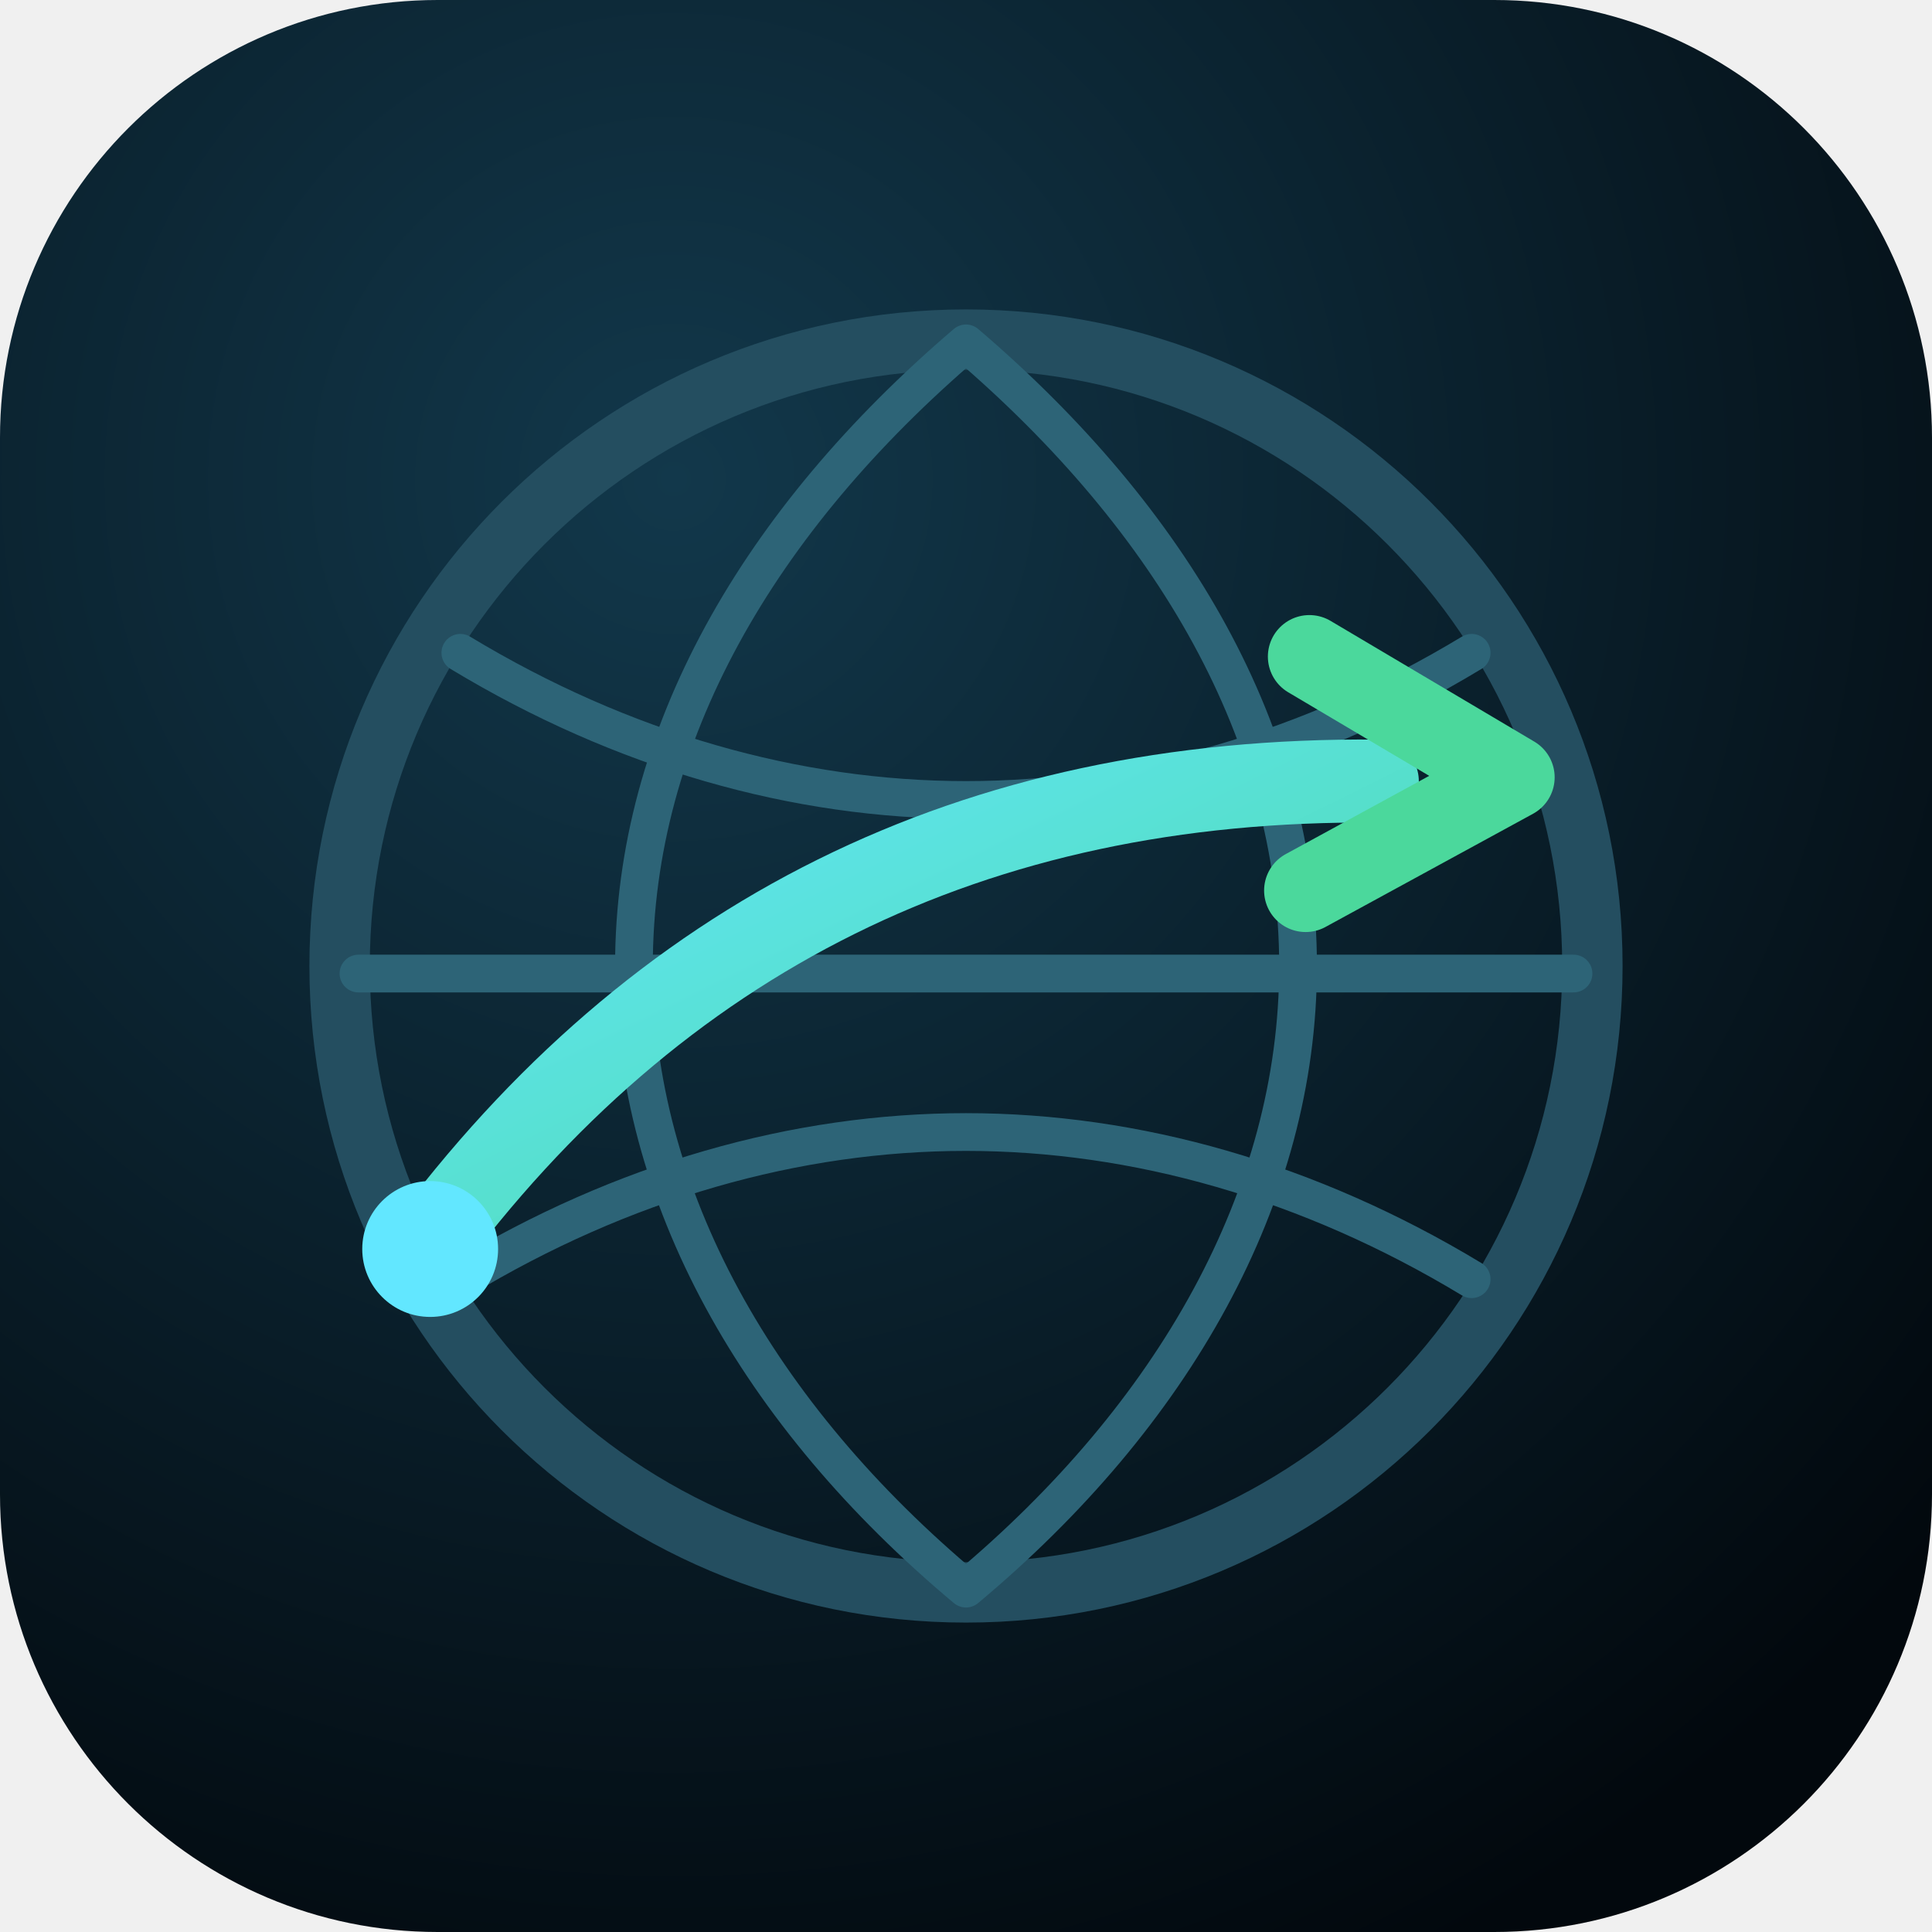
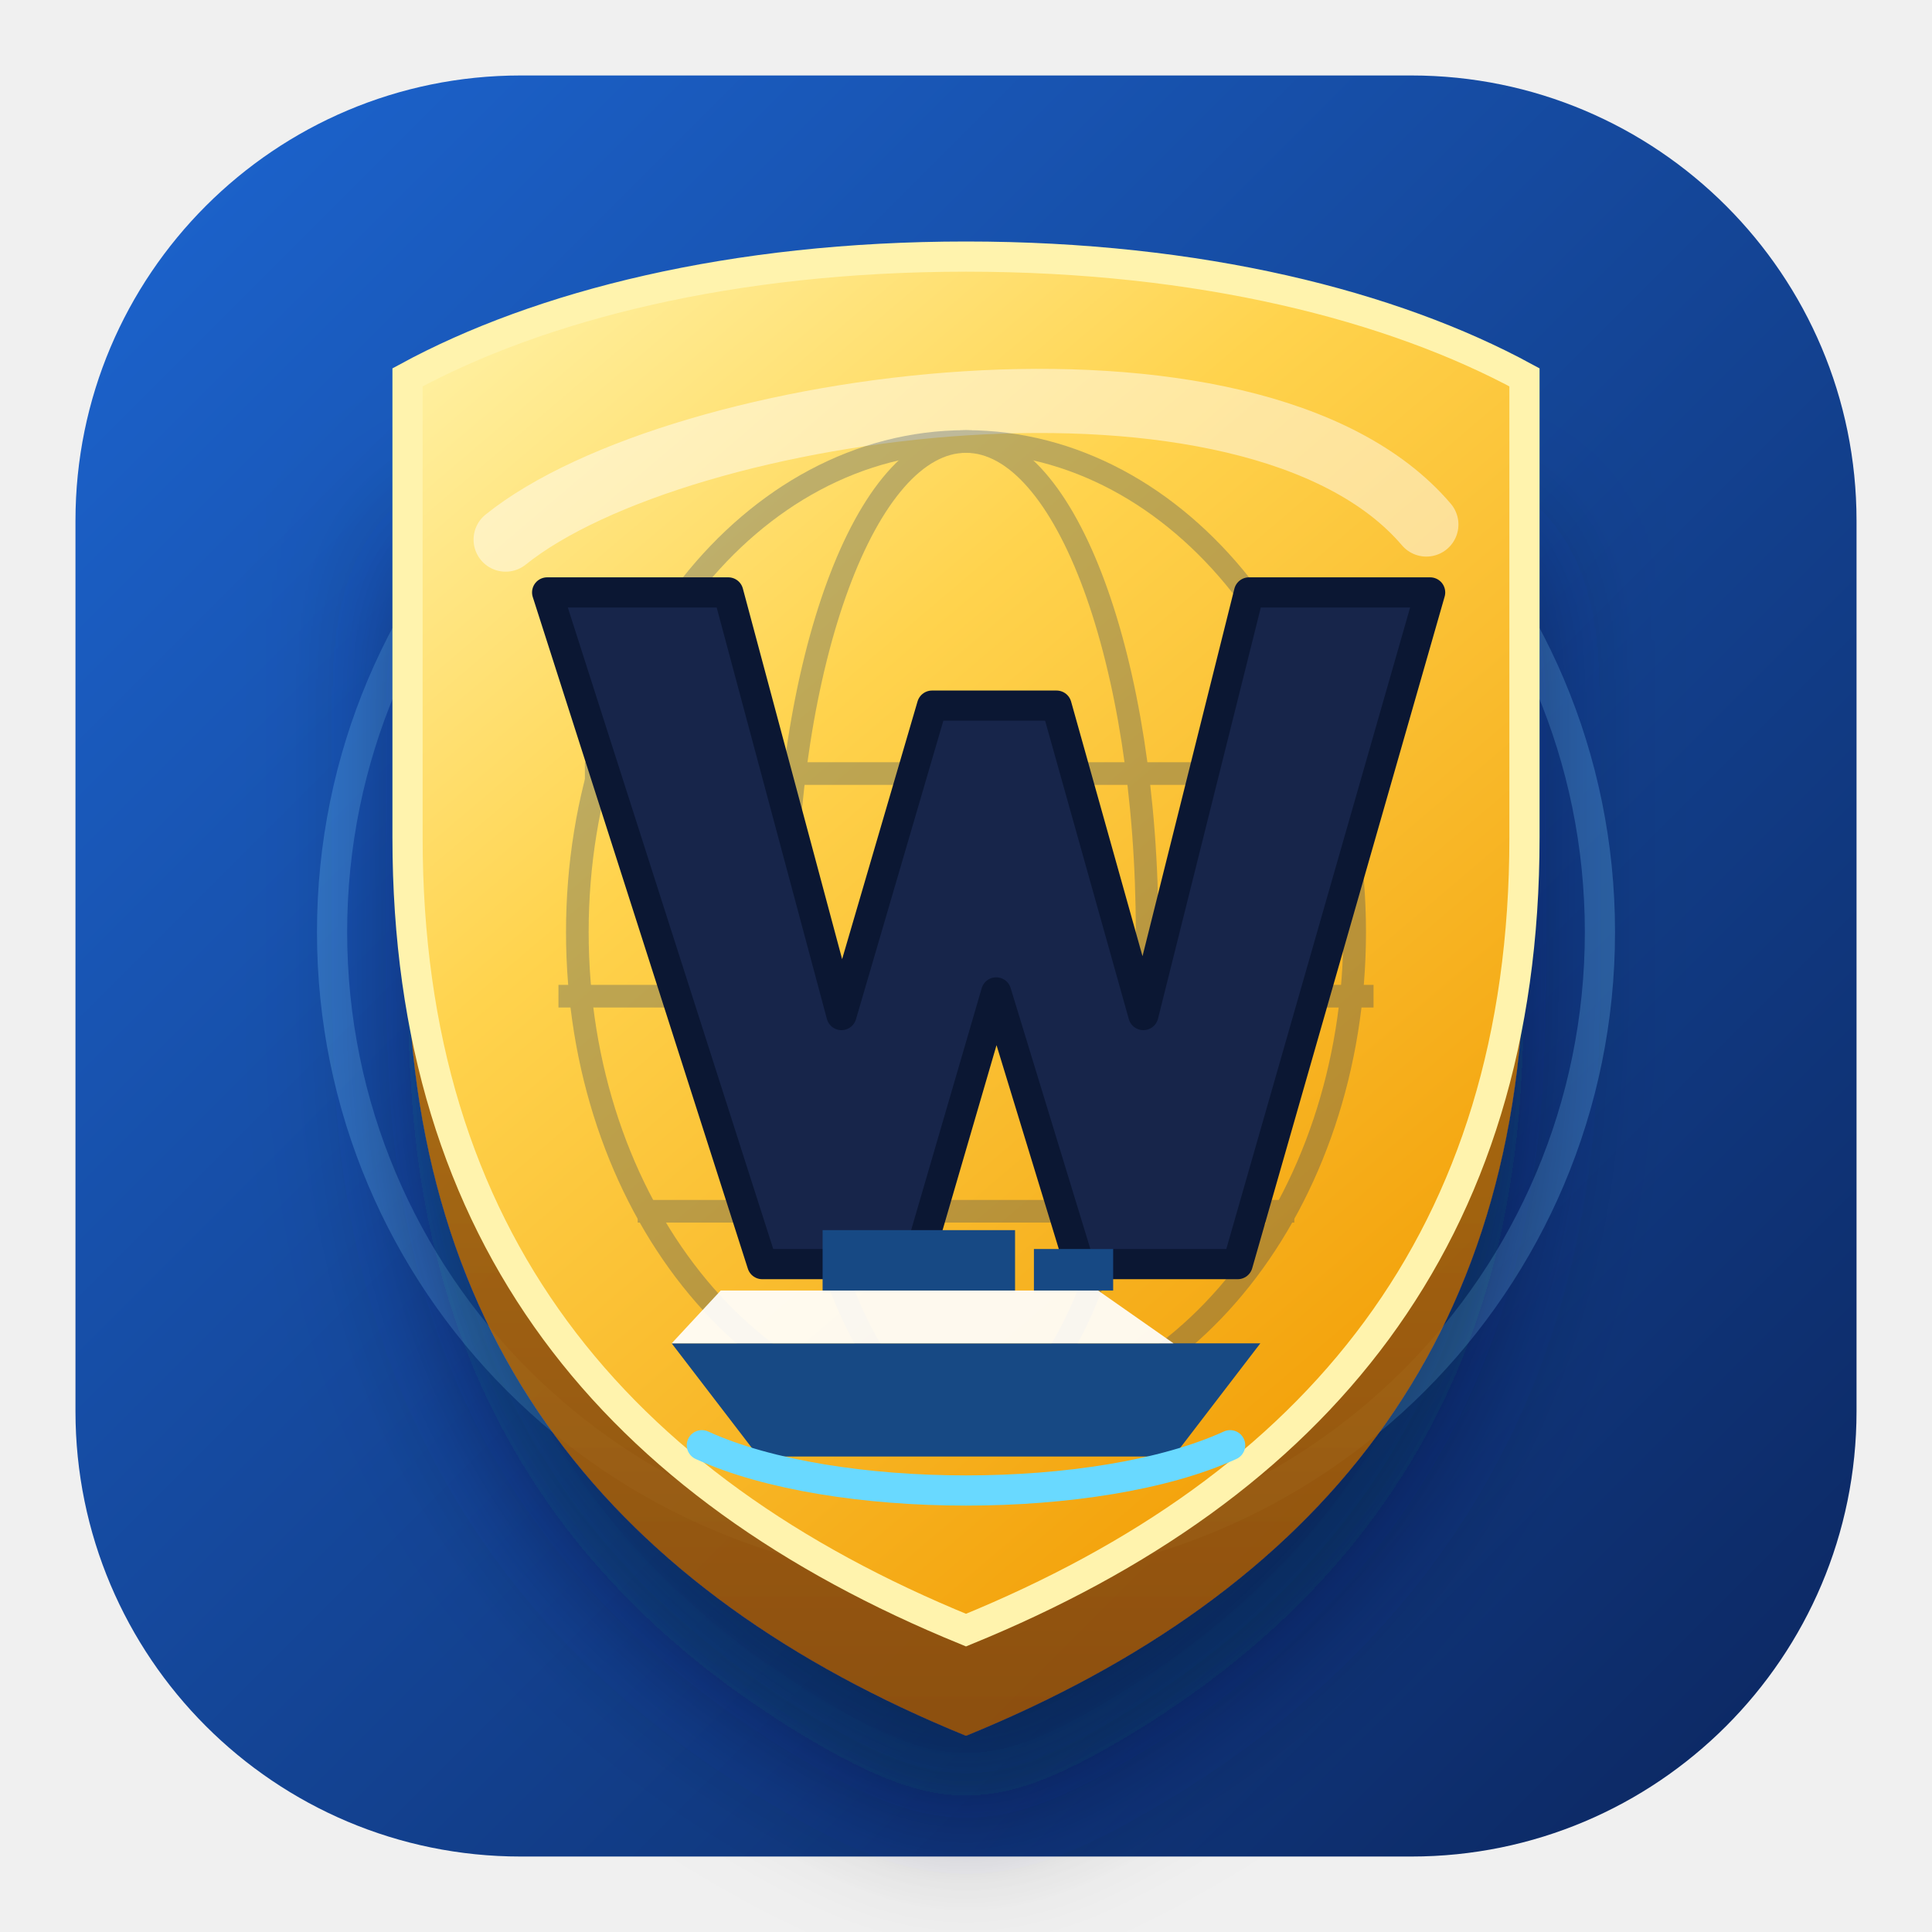
- <svg xmlns="http://www.w3.org/2000/svg" viewBox="0 0 512 512">
+ <svg xmlns="http://www.w3.org/2000/svg" viewBox="0 0 512 512" role="img" aria-labelledby="title desc">
  <defs>
-     <radialGradient id="bg" cx="35%" cy="25%" r="85%">
-       <stop offset="0" stop-color="#12384b" />
-       <stop offset="1" stop-color="#02080d" />
-     </radialGradient>
-     <linearGradient id="line" x1="0" x2="1" y1="0" y2="1">
-       <stop stop-color="#62e7ff" />
-       <stop offset="1" stop-color="#4bd89c" />
+     <linearGradient id="bg" x1="0" y1="0" x2="1" y2="1">
+       <stop stop-color="#1d66d2" />
+       <stop offset="1" stop-color="#0b255d" />
    </linearGradient>
+     <linearGradient id="gold" x1=".1" y1="0" x2=".8" y2="1">
+       <stop stop-color="#fff1a3" />
+       <stop offset=".35" stop-color="#ffd34d" />
+       <stop offset="1" stop-color="#f19a00" />
+     </linearGradient>
+     <linearGradient id="edge" x1="0" y1="0" x2="0" y2="1">
+       <stop stop-color="#d98900" />
+       <stop offset="1" stop-color="#9d5200" />
+     </linearGradient>
+     <filter id="shadow" x="-30%" y="-30%" width="160%" height="180%">
+       <feDropShadow dx="0" dy="22" stdDeviation="18" flood-color="#00112f" flood-opacity=".55" />
+     </filter>
  </defs>
-   <rect width="512" height="512" rx="116" fill="url(#bg)" />
-   <circle cx="256" cy="256" r="166" fill="none" stroke="#244e60" stroke-width="16" />
-   <path d="M95 258h322M256 91c-55 47-88 104-88 165s33 119 88 165M256 91c55 47 88 104 88 165s-33 119-88 165M122 173c43 26 89 39 134 39s91-13 134-39M122 339c43-26 89-39 134-39s91 13 134 39" fill="none" stroke="#2d6477" stroke-width="10" stroke-linecap="round" />
-   <path d="M112 332c62-84 146-126 253-125" fill="none" stroke="url(#line)" stroke-width="22" stroke-linecap="round" />
-   <path d="M347 174l54 32-55 30" fill="none" stroke="#4bd89c" stroke-width="22" stroke-linecap="round" stroke-linejoin="round" />
-   <circle cx="114" cy="331" r="18" fill="#62e7ff" />
+   <rect x="20" y="20" width="472" height="472" rx="118" fill="url(#bg)" />
+   <circle cx="256" cy="247" r="168" fill="none" stroke="#73caff" stroke-width="8" opacity=".28" />
+   <path d="M256 78C194 78 143 91 108 110v122c0 106 55 172 148 210 93-38 148-104 148-210V110C369 91 318 78 256 78Z" transform="translate(0 18)" fill="url(#edge)" opacity=".88" filter="url(#shadow)" />
+   <path d="M256 68C194 68 143 81 108 100v122c0 106 55 172 148 210 93-38 148-104 148-210V100C369 81 318 68 256 68Z" fill="url(#gold)" stroke="#fff3ad" stroke-width="8" />
+   <path d="M134 143c46-37 198-58 244-4" fill="none" stroke="#fff" stroke-width="17" stroke-linecap="round" opacity=".48" />
+   <g opacity=".28" fill="none" stroke="#173568" stroke-width="6">
+     <ellipse cx="256" cy="247" rx="103" ry="130" />
+     <ellipse cx="256" cy="247" rx="48" ry="130" />
+     <path d="M155 205h202M148 264h216M169 321h174" />
+   </g>
+   <path d="M145 157l57 178h41l21-72 22 72h42l51-178h-48l-28 112-23-82h-33l-24 82-30-112Z" fill="#17254a" stroke="#0b1733" stroke-width="8" stroke-linejoin="round" />
+   <path d="M178 356h156l-23 30H201Z" fill="#174984" />
+   <path d="M204 342h87l20 14H178l13-14Z" fill="#fff" opacity=".92" />
+   <path d="M218 326h51v16h-51zM274 331h21v11h-21z" fill="#174984" />
+   <path d="M186 383c35 16 105 16 140 0" fill="none" stroke="#69d9ff" stroke-width="8" stroke-linecap="round" />
</svg>
